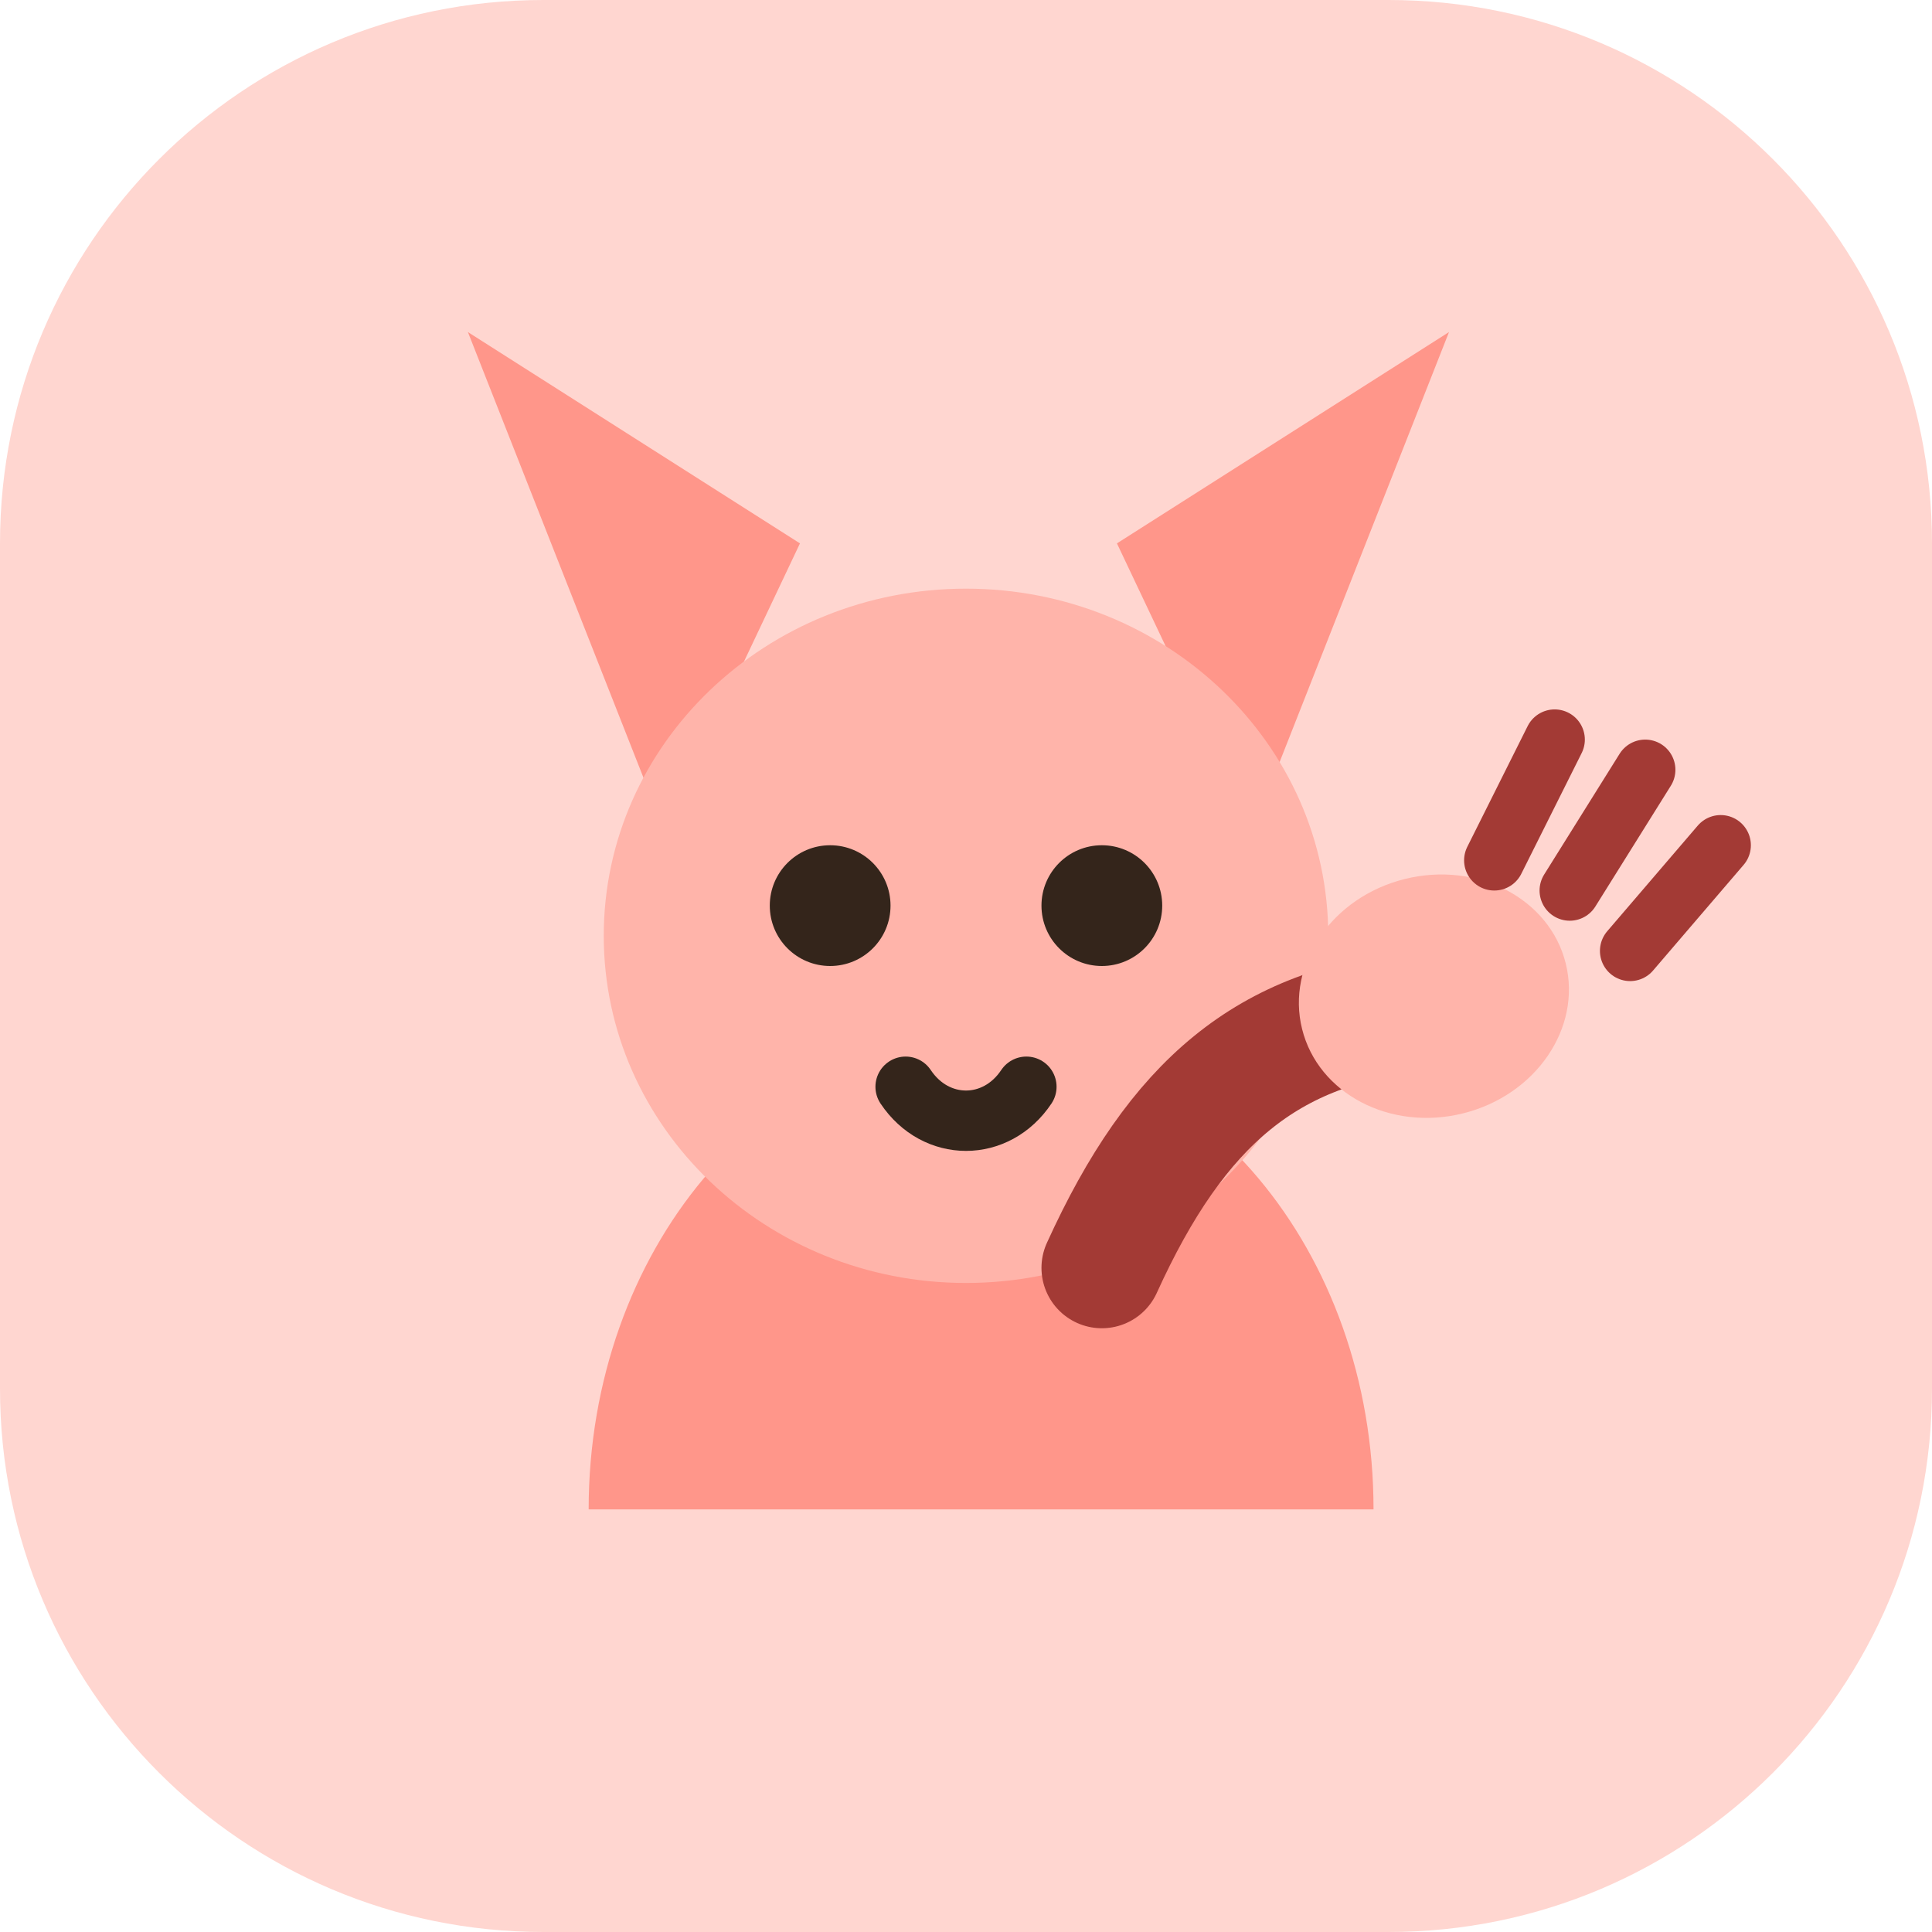
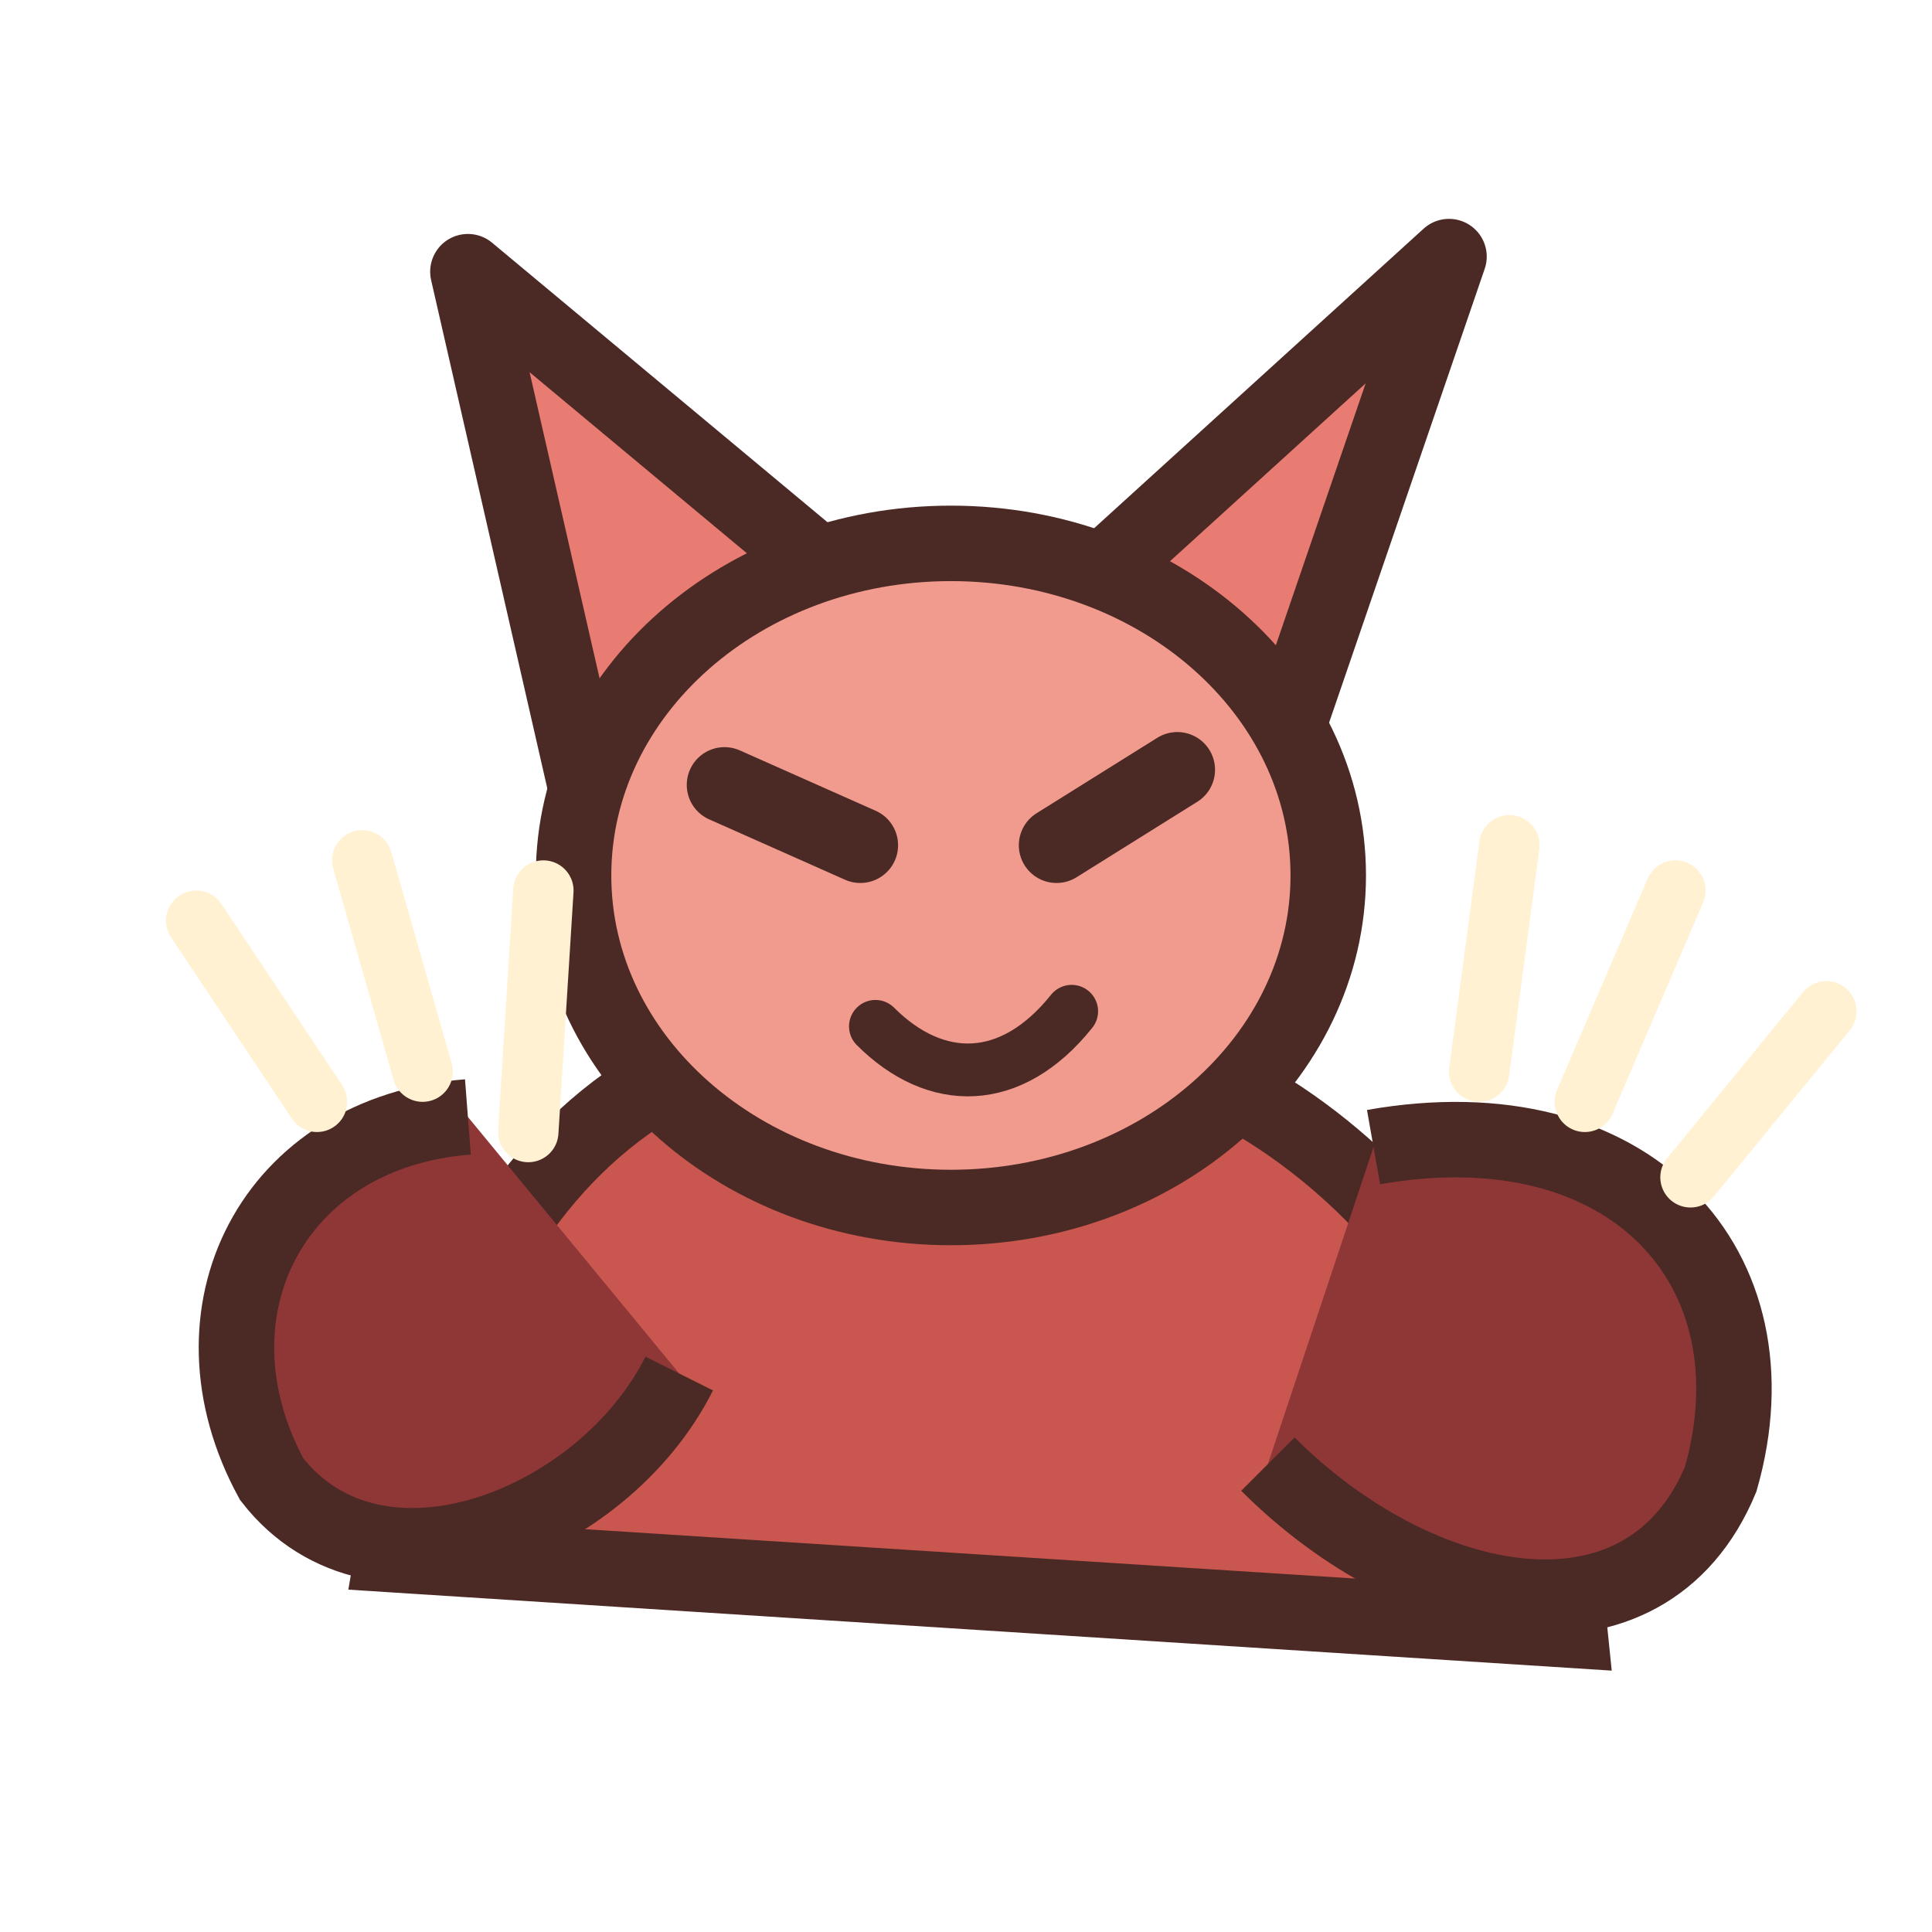
- <svg xmlns="http://www.w3.org/2000/svg" width="128" height="128" viewBox="0 0 128 128" fill="none">
-   <rect width="128" height="128" rx="36" fill="#FFD6D0" />
-   <path d="M39 100C39 82.879 50.641 69 65 69C79.359 69 91 82.879 91 100H39Z" fill="#FF968A" />
-   <path d="M44 55L31 22L53 36L44 55Z" fill="#FF968A" />
-   <path d="M83 55L96 22L74 36L83 55Z" fill="#FF968A" />
-   <ellipse cx="64" cy="62" rx="24" ry="23" fill="#FFB4AA" />
-   <circle cx="55" cy="60" r="4" fill="#34251B" />
-   <circle cx="73" cy="60" r="4" fill="#34251B" />
-   <path d="M60 72C62 75 66 75 68 72" stroke="#34251B" stroke-width="4" stroke-linecap="round" />
-   <path d="M73 84C78 73 84 68 94 67" stroke="#A33A35" stroke-width="8" stroke-linecap="round" />
-   <ellipse cx="95" cy="66" rx="9" ry="8" fill="#FFB4AA" transform="rotate(-14 95 66)" />
-   <path d="M99 57L103 49" stroke="#A33A35" stroke-width="4" stroke-linecap="round" />
-   <path d="M104 59L109 51" stroke="#A33A35" stroke-width="4" stroke-linecap="round" />
-   <path d="M108 63L114 56" stroke="#A33A35" stroke-width="4" stroke-linecap="round" />
+ <svg xmlns="http://www.w3.org/2000/svg" viewBox="0 0 128 128" fill="none">
+   <path d="M26 103C31 73 48 65 69 68C89 71 102 88 104 108L26 103Z" fill="#C9574F" stroke="#4B2924" stroke-width="5" />
+   <path d="M39 53L31 18L55 38M84 52L96 17L74 37" fill="#E97C72" stroke="#4B2924" stroke-width="5" stroke-linejoin="round" />
+   <ellipse cx="63" cy="58" rx="25" ry="22" fill="#F19B8E" stroke="#4B2924" stroke-width="5" />
+   <path d="M48 52L57 56M78 51L70 56" stroke="#4B2924" stroke-width="5" stroke-linecap="round" />
+   <path d="M58 68C62 72 67 72 71 67" stroke="#4B2924" stroke-width="3.5" stroke-linecap="round" />
+   <path d="M31 74C18 75 12 87 18 98C25 107 40 101 45 91" fill="#8F3737" stroke="#4B2924" stroke-width="5" />
+   <path d="M21 73L13 61M28 71L24 57M35 75L36 59" stroke="#FFF1D2" stroke-width="4" stroke-linecap="round" />
+   <path d="M91 76C108 73 118 84 114 98C109 110 94 107 84 97" fill="#8F3737" stroke="#4B2924" stroke-width="5" />
+   <path d="M105 73L111 59M98 71L100 56M112 78L121 67" stroke="#FFF1D2" stroke-width="4" stroke-linecap="round" />
</svg>
